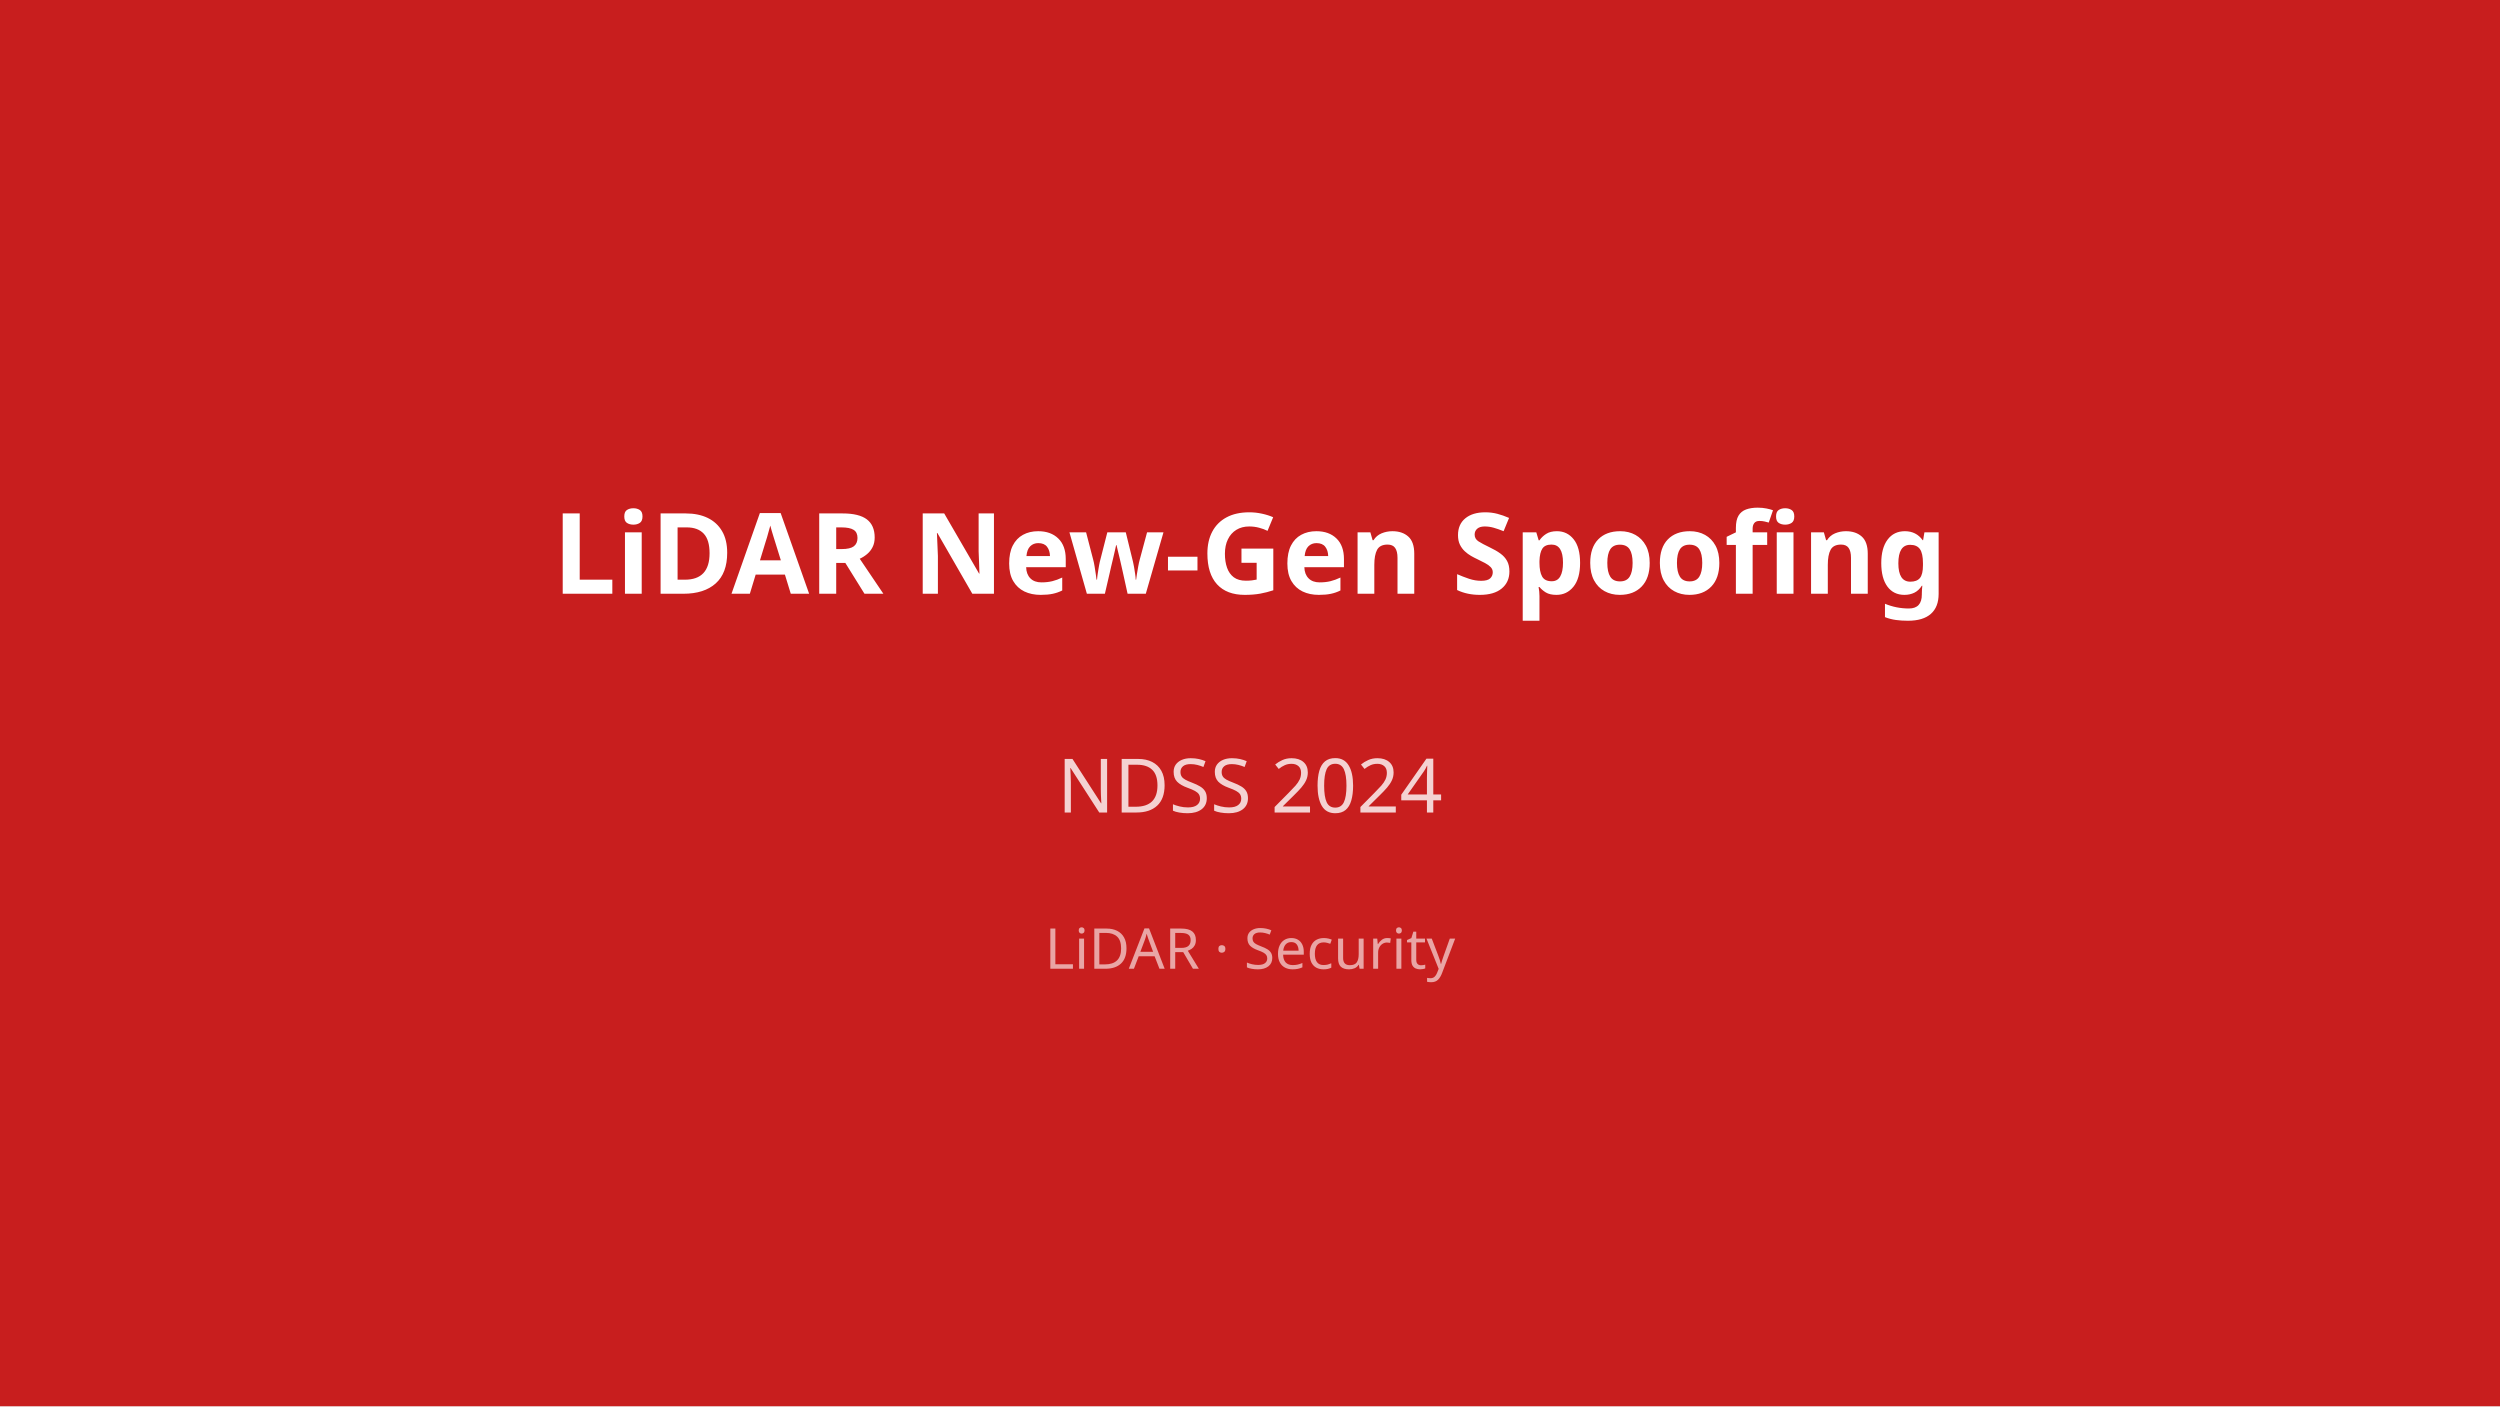
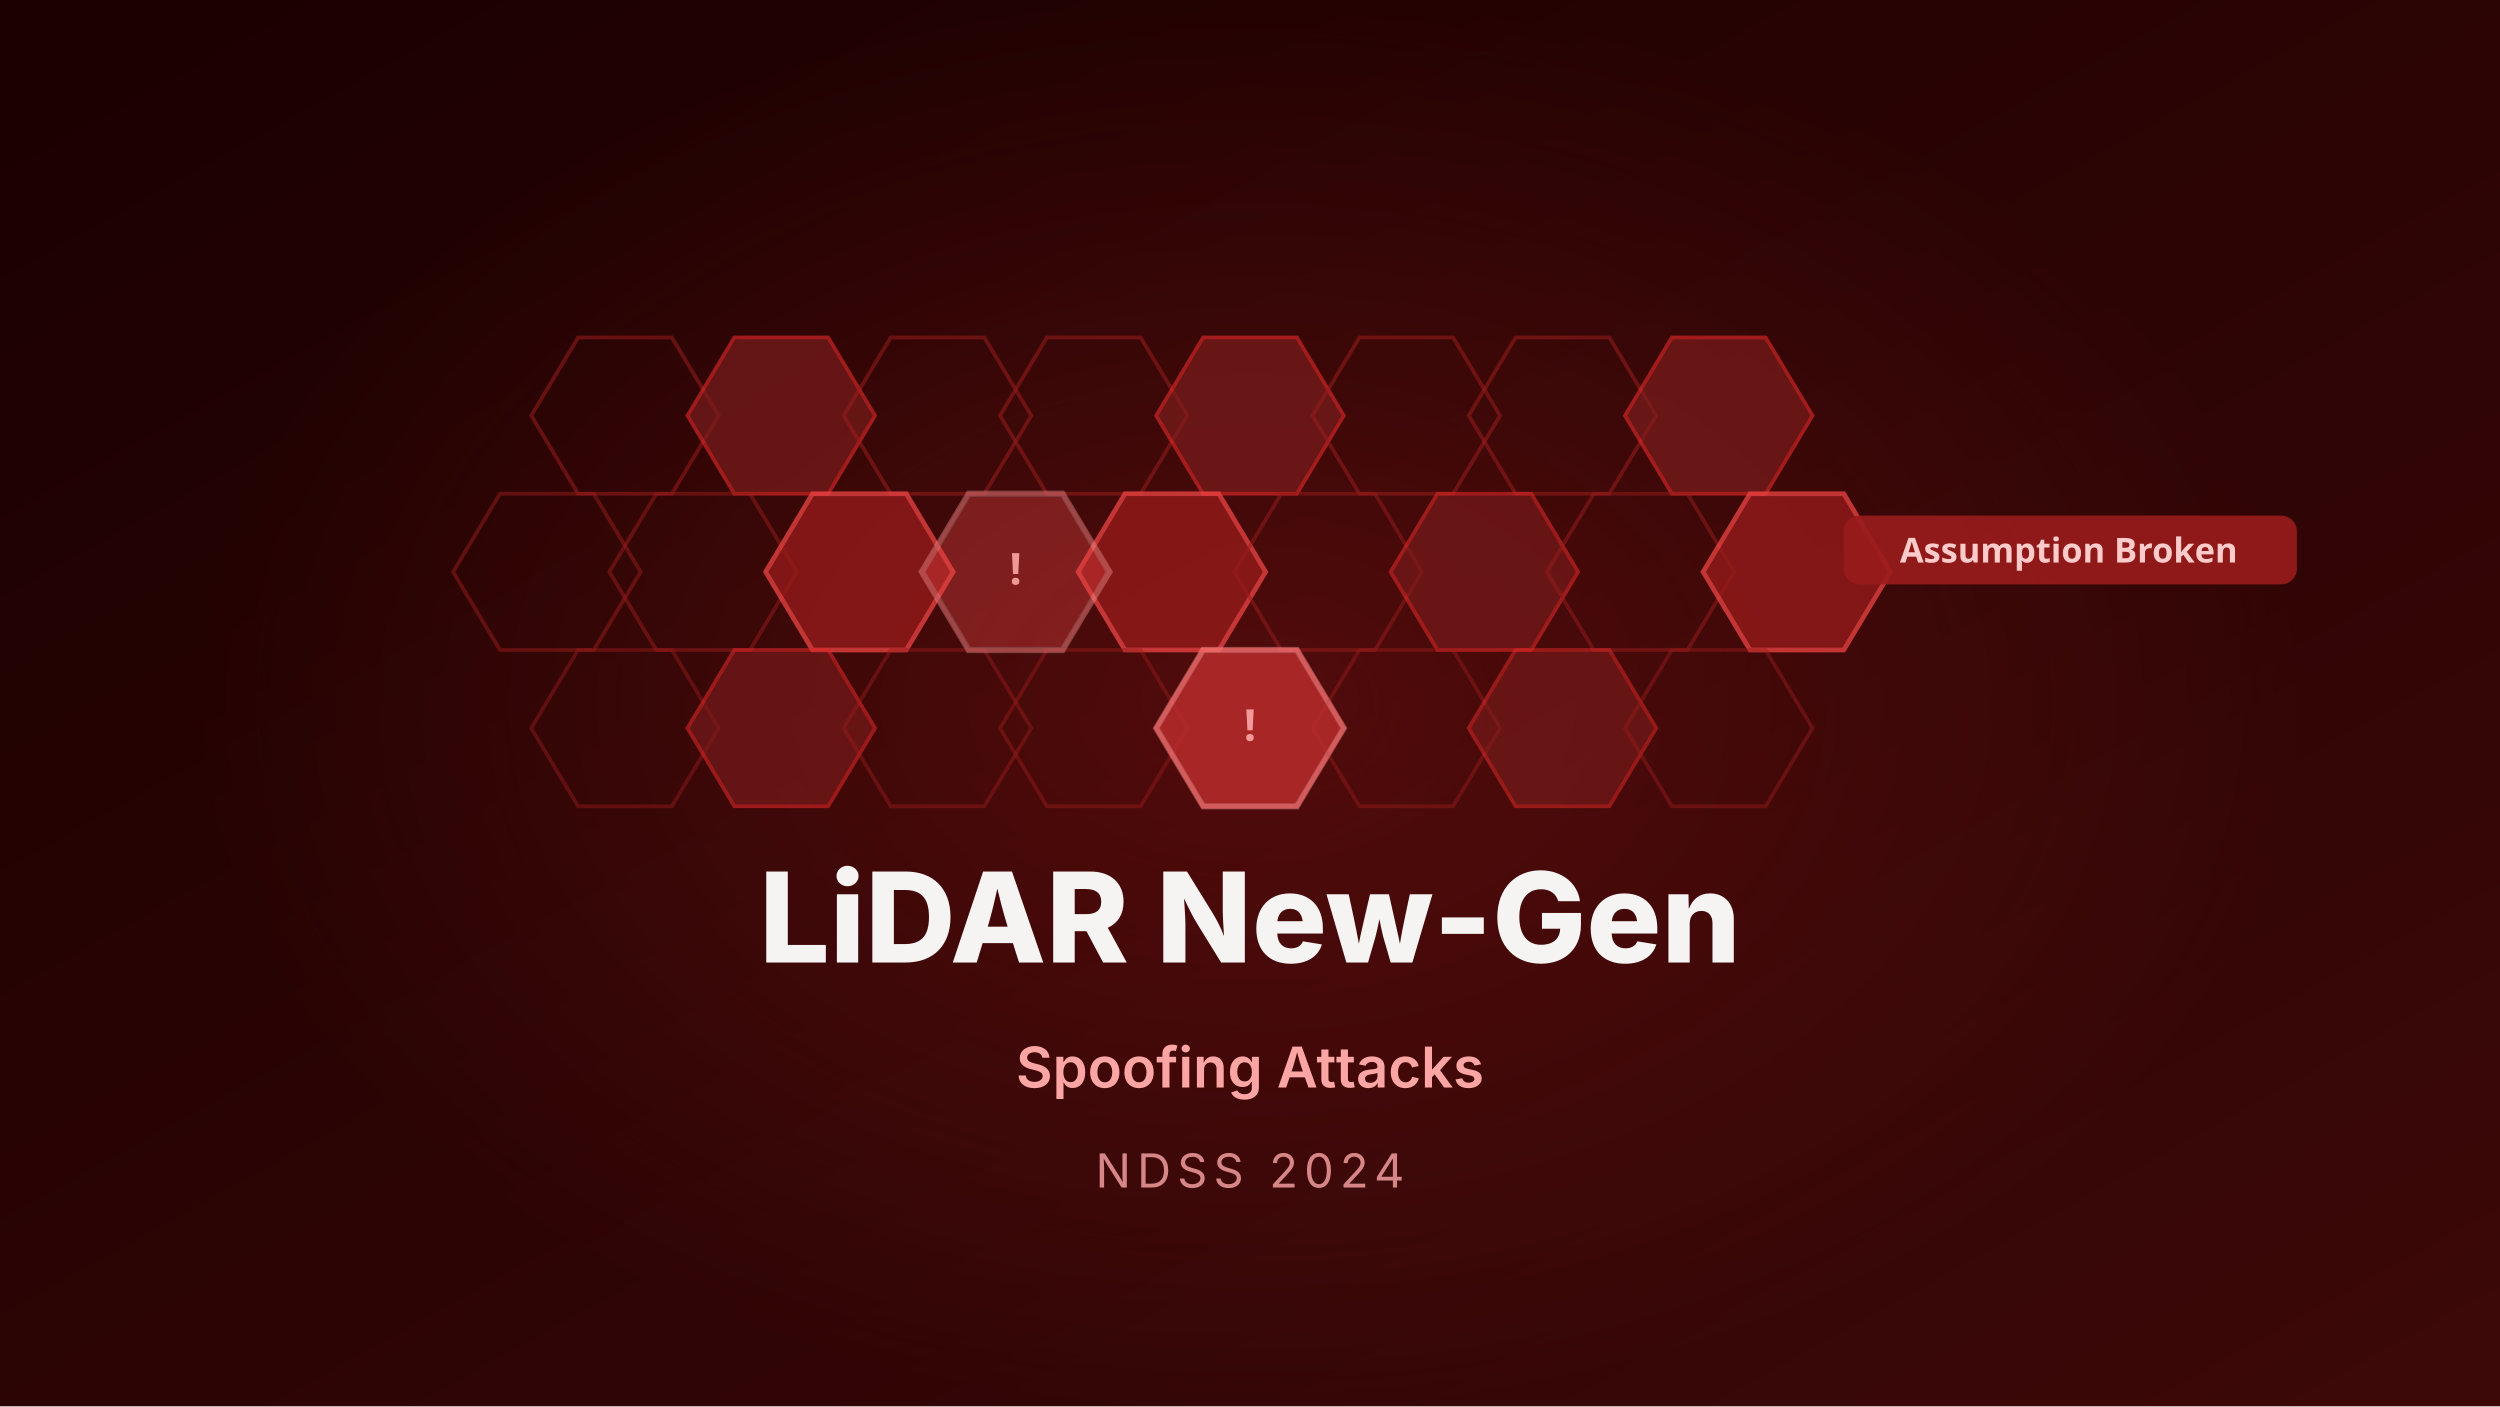
<svg xmlns="http://www.w3.org/2000/svg" width="800" height="450" viewBox="0 0 800 450">
-   <rect width="800" height="450" fill="#c81e1e" />
-   <text x="400" y="190" font-family="sans-serif" font-size="36" font-weight="bold" fill="white" text-anchor="middle">LiDAR New-Gen Spoofing</text>
-   <text x="400" y="260" font-family="sans-serif" font-size="24" fill="rgba(255,255,255,0.8)" text-anchor="middle">NDSS 2024</text>
-   <text x="400" y="310" font-family="sans-serif" font-size="18" fill="rgba(255,255,255,0.6)" text-anchor="middle">LiDAR · Security</text>
+   <defs>
+     <linearGradient id="bg" x1="0%" y1="0%" x2="100%" y2="100%">
+       <stop offset="0%" stop-color="#1a0000" />
+       <stop offset="100%" stop-color="#3d0808" />
+     </linearGradient>
+     <radialGradient id="glow" cx="50%" cy="50%" r="50%">
+       <stop offset="0%" stop-color="#dc2626" stop-opacity="0.22" />
+       <stop offset="100%" stop-color="#dc2626" stop-opacity="0" />
+     </radialGradient>
+   </defs>
+   <rect width="800" height="450" fill="url(#bg)" />
+   <ellipse cx="400" cy="225" rx="340" ry="230" fill="url(#glow)" />
+   <polygon points="185,108 215,108 230,133 215,158 185,158 170,133" fill="none" stroke="#991b1b" stroke-width="1.2" opacity="0.55" />
+   <polygon points="235,108 265,108 280,133 265,158 235,158 220,133" fill="#7f1d1d" stroke="#dc2626" stroke-width="1.2" opacity="0.65" />
+   <polygon points="285,108 315,108 330,133 315,158 285,158 270,133" fill="none" stroke="#991b1b" stroke-width="1.2" opacity="0.55" />
+   <polygon points="335,108 365,108 380,133 365,158 335,158 320,133" fill="none" stroke="#991b1b" stroke-width="1.2" opacity="0.55" />
+   <polygon points="385,108 415,108 430,133 415,158 385,158 370,133" fill="#7f1d1d" stroke="#dc2626" stroke-width="1.2" opacity="0.65" />
+   <polygon points="435,108 465,108 480,133 465,158 435,158 420,133" fill="none" stroke="#991b1b" stroke-width="1.2" opacity="0.55" />
+   <polygon points="485,108 515,108 530,133 515,158 485,158 470,133" fill="none" stroke="#991b1b" stroke-width="1.2" opacity="0.55" />
+   <polygon points="535,108 565,108 580,133 565,158 535,158 520,133" fill="#7f1d1d" stroke="#dc2626" stroke-width="1.2" opacity="0.65" />
+   <polygon points="160,158 190,158 205,183 190,208 160,208 145,183" fill="none" stroke="#991b1b" stroke-width="1.2" opacity="0.5" />
+   <polygon points="210,158 240,158 255,183 240,208 210,208 195,183" fill="none" stroke="#991b1b" stroke-width="1.2" opacity="0.5" />
+   <polygon points="260,158 290,158 305,183 290,208 260,208 245,183" fill="#991b1b" stroke="#ef4444" stroke-width="1.5" opacity="0.75" />
+   <polygon points="310,158 340,158 355,183 340,208 310,208 295,183" fill="none" stroke="#991b1b" stroke-width="1.2" opacity="0.5" />
+   <polygon points="360,158 390,158 405,183 390,208 360,208 345,183" fill="#991b1b" stroke="#ef4444" stroke-width="1.5" opacity="0.75" />
+   <polygon points="410,158 440,158 455,183 440,208 410,208 395,183" fill="none" stroke="#991b1b" stroke-width="1.2" opacity="0.5" />
+   <polygon points="460,158 490,158 505,183 490,208 460,208 445,183" fill="#7f1d1d" stroke="#dc2626" stroke-width="1.2" opacity="0.6" />
+   <polygon points="510,158 540,158 555,183 540,208 510,208 495,183" fill="none" stroke="#991b1b" stroke-width="1.2" opacity="0.5" />
+   <polygon points="560,158 590,158 605,183 590,208 560,208 545,183" fill="#991b1b" stroke="#ef4444" stroke-width="1.5" opacity="0.75" />
+   <polygon points="185,208 215,208 230,233 215,258 185,258 170,233" fill="none" stroke="#991b1b" stroke-width="1.2" opacity="0.45" />
+   <polygon points="235,208 265,208 280,233 265,258 235,258 220,233" fill="#7f1d1d" stroke="#dc2626" stroke-width="1.2" opacity="0.6" />
+   <polygon points="285,208 315,208 330,233 315,258 285,258 270,233" fill="none" stroke="#991b1b" stroke-width="1.2" opacity="0.45" />
+   <polygon points="335,208 365,208 380,233 365,258 335,258 320,233" fill="none" stroke="#991b1b" stroke-width="1.2" opacity="0.45" />
+   <polygon points="385,208 415,208 430,233 415,258 385,258 370,233" fill="#991b1b" stroke="#ef4444" stroke-width="1.5" opacity="0.7" />
+   <polygon points="435,208 465,208 480,233 465,258 435,258 420,233" fill="none" stroke="#991b1b" stroke-width="1.2" opacity="0.45" />
+   <polygon points="485,208 515,208 530,233 515,258 485,258 470,233" fill="#7f1d1d" stroke="#dc2626" stroke-width="1.2" opacity="0.55" />
+   <polygon points="535,208 565,208 580,233 565,258 535,258 520,233" fill="none" stroke="#991b1b" stroke-width="1.2" opacity="0.45" />
+   <polygon points="310,158 340,158 355,183 340,208 310,208 295,183" fill="#ef4444" stroke="#fca5a5" stroke-width="2" opacity="0.35" />
+   <text x="325" y="187" font-family="system-ui,sans-serif" font-size="14" font-weight="900" fill="#fca5a5" text-anchor="middle" opacity="0.9">!</text>
+   <polygon points="385,208 415,208 430,233 415,258 385,258 370,233" fill="#ef4444" stroke="#fca5a5" stroke-width="2" opacity="0.35" />
+   <text x="400" y="237" font-family="system-ui,sans-serif" font-size="14" font-weight="900" fill="#fca5a5" text-anchor="middle" opacity="0.9">!</text>
+   <rect x="590" y="165" width="145" height="22" rx="5" fill="#991b1b" opacity="0.9" />
+   <text x="662" y="180" font-family="system-ui,sans-serif" font-size="11" font-weight="700" fill="#fecaca" text-anchor="middle">Assumption Broken</text>
+   <text x="400" y="308" font-family="system-ui,-apple-system,sans-serif" font-size="40" font-weight="800" fill="white" text-anchor="middle" opacity="0.95">LiDAR New-Gen</text>
+   <text x="400" y="348" font-family="system-ui,-apple-system,sans-serif" font-size="18" font-weight="600" fill="#fca5a5" text-anchor="middle">Spoofing Attacks</text>
+   <text x="400" y="380" font-family="system-ui,-apple-system,sans-serif" font-size="15" fill="#fca5a5" text-anchor="middle" letter-spacing="2" opacity="0.8">NDSS 2024</text>
</svg>
